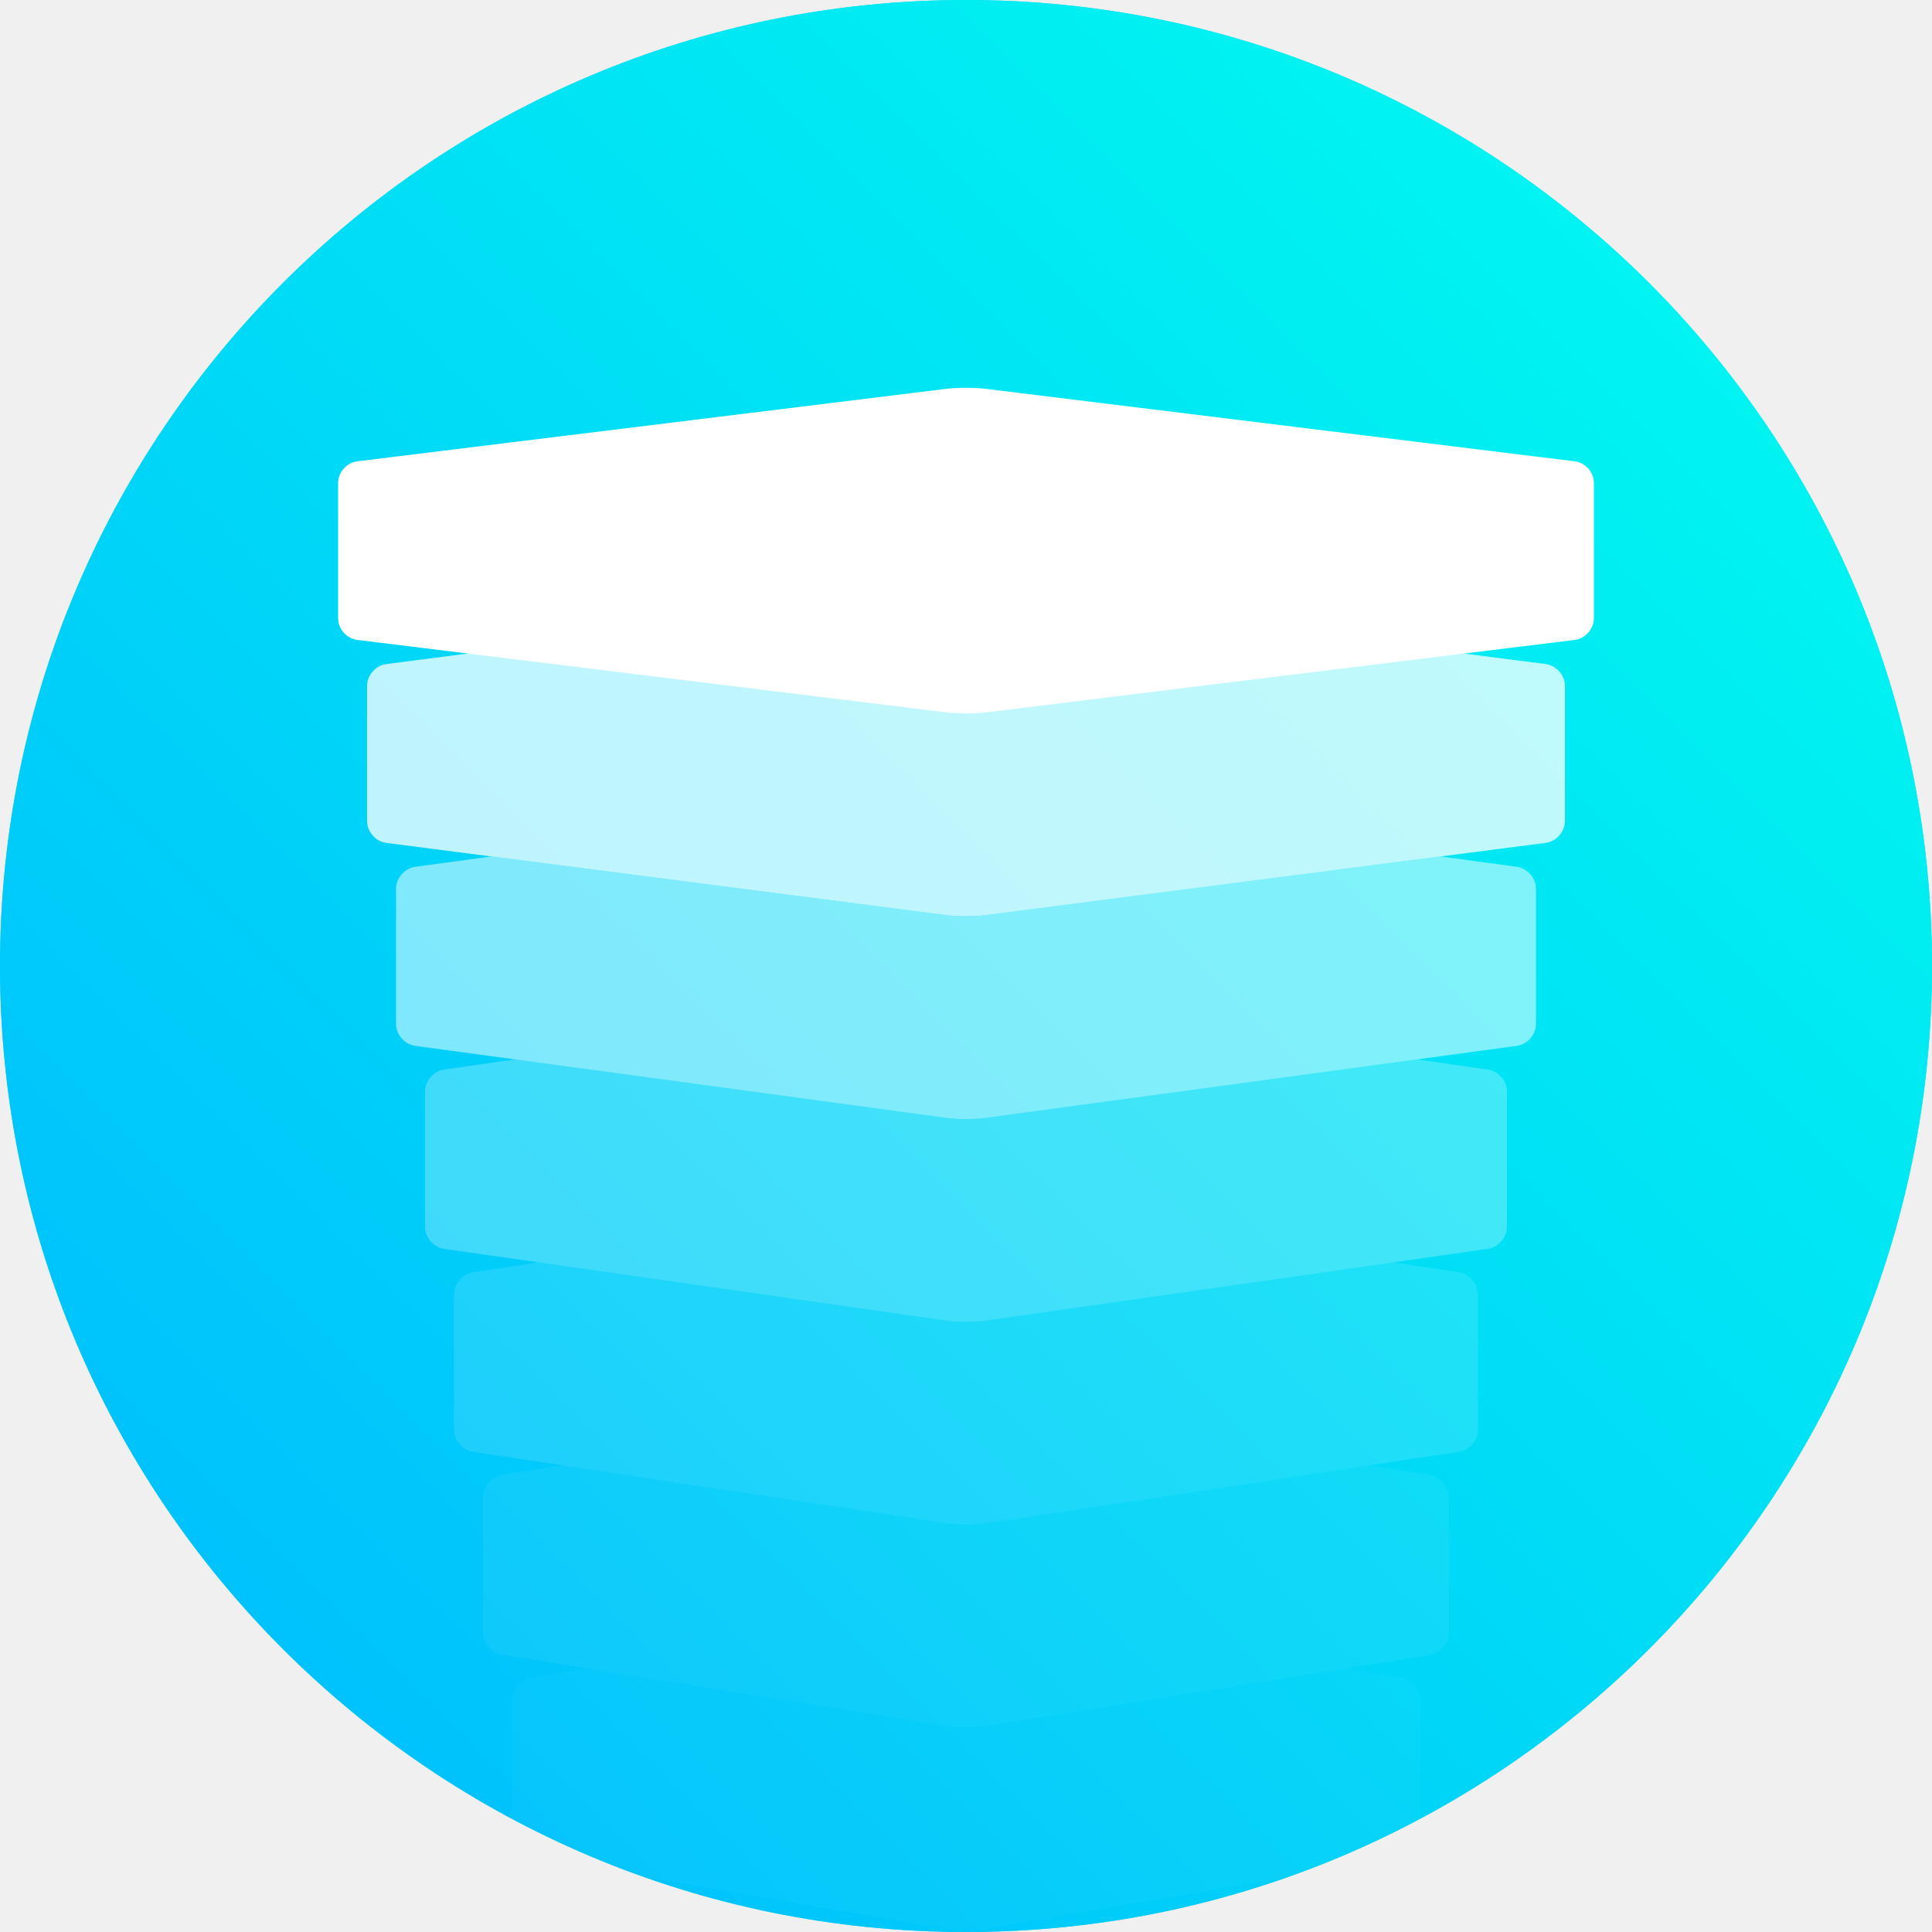
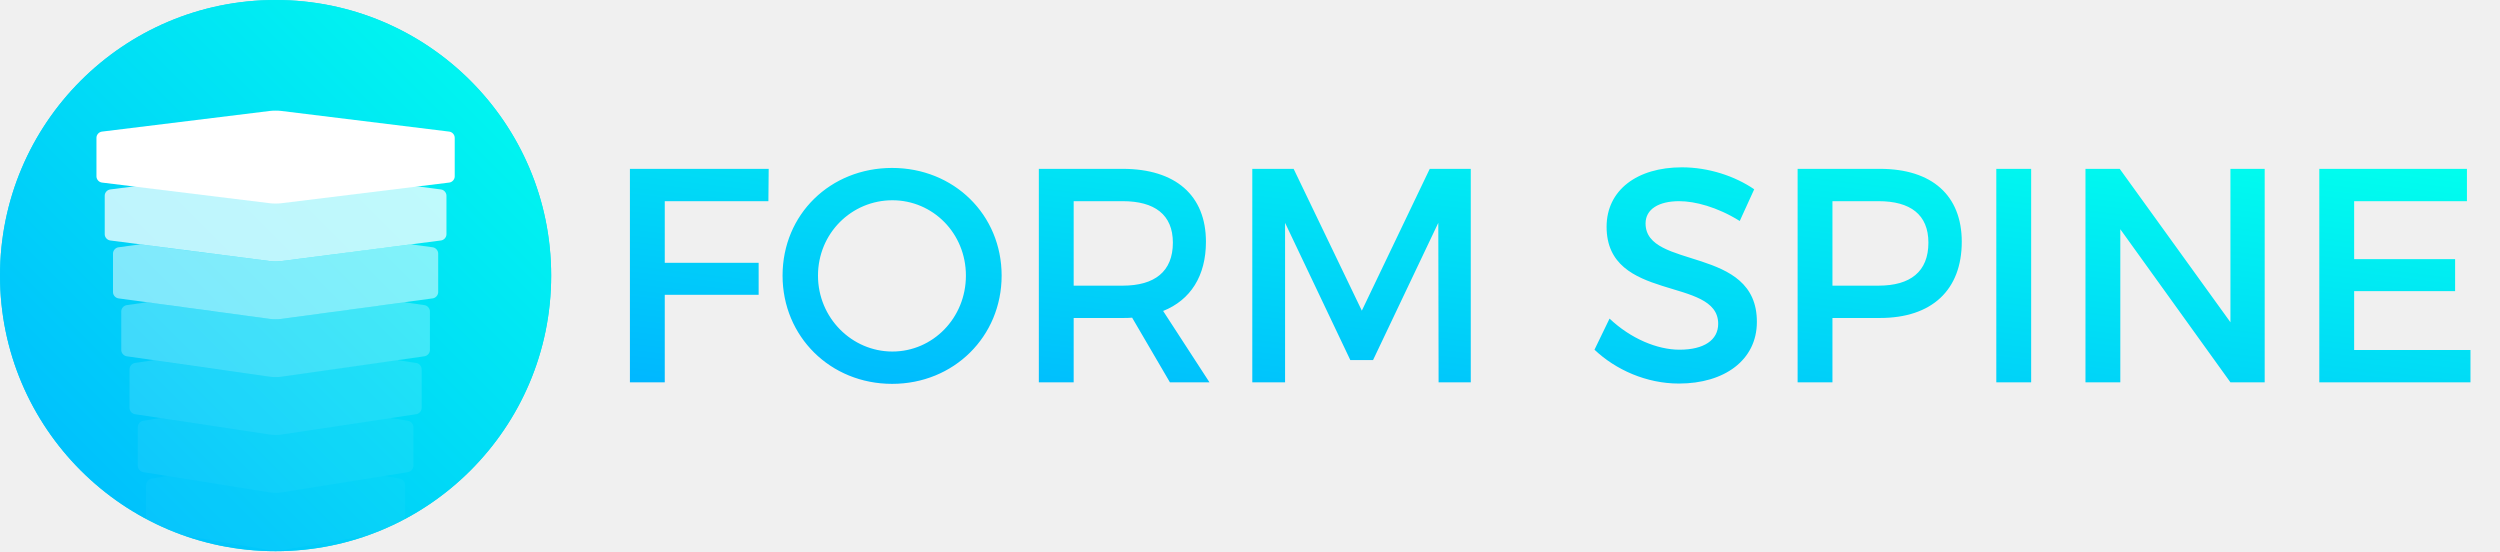
- <svg xmlns="http://www.w3.org/2000/svg" xmlns:xlink="http://www.w3.org/1999/xlink" width="200" height="200" viewBox="0 0 200 200">
+ <svg xmlns="http://www.w3.org/2000/svg" xmlns:xlink="http://www.w3.org/1999/xlink" width="508" height="112" viewBox="0 0 508 112">
  <defs>
    <linearGradient id="b" x1="0%" y1="100%" y2="0%">
      <stop stop-color="#00B7FF" offset="0%" />
      <stop stop-color="#00FFEE" offset="100%" />
    </linearGradient>
-     <circle id="a" cx="100" cy="100" r="100" />
+     <circle id="a" cx="56" cy="56" r="56" />
  </defs>
  <g fill="none" fill-rule="evenodd">
    <mask id="c" fill="white">
      <use xlink:href="#a" />
    </mask>
    <use fill="#27D8E8" xlink:href="#a" />
    <use fill="url(#b)" xlink:href="#a" />
    <g fill="#FFFFFF" mask="url(#c)">
-       <g transform="translate(35 40)">
-         <path d="M104.369,132.701 L110.025,133.664 C111.116,133.85 112,134.893 112,135.995 L112,150.005 C112,151.107 111.124,152.149 110.025,152.336 L66.975,159.664 C65.884,159.85 64.124,159.851 63.025,159.664 L19.975,152.336 C18.884,152.15 18,151.107 18,150.005 L18,135.995 C18,134.893 18.876,133.851 19.975,133.664 L25.631,132.701 L63.025,138.684 C64.111,138.858 65.884,138.858 66.975,138.684 L104.369,132.701 Z" opacity=".03" />
-         <path d="M106.808,111.689 L113.025,112.684 C114.116,112.858 115,113.893 115,114.995 L115,129.005 C115,130.107 114.111,131.142 113.025,131.316 L66.975,138.684 C65.884,138.858 64.111,138.858 63.025,138.684 L16.975,131.316 C15.884,131.142 15,130.107 15,129.005 L15,114.995 C15,113.893 15.889,112.858 16.975,112.684 L23.192,111.689 L63.019,117.701 C64.124,117.868 65.887,117.866 66.981,117.701 L106.808,111.689 Z" opacity=".06" />
-         <path d="M109.248,90.679 L116.019,91.701 C117.113,91.866 118,92.893 118,93.995 L118,108.005 C118,109.107 117.124,110.132 116.019,110.299 L66.981,117.701 C65.887,117.866 64.124,117.868 63.019,117.701 L13.981,110.299 C12.887,110.134 12,109.107 12,108.005 L12,93.995 C12,92.893 12.876,91.868 13.981,91.701 L20.752,90.679 L63.023,96.718 C64.12,96.874 65.885,96.874 66.977,96.718 L109.248,90.679 Z" opacity=".12" />
-         <path d="M111.687,69.67 L119.023,70.718 C120.115,70.874 121,71.893 121,72.995 L121,87.005 C121,88.107 120.12,89.126 119.023,89.282 L66.977,96.718 C65.885,96.874 64.12,96.874 63.023,96.718 L10.977,89.282 C9.885,89.126 9,88.107 9,87.005 L9,72.995 C9,71.893 9.88,70.874 10.977,70.718 L18.313,69.67 L63.02,75.732 C64.12,75.881 65.886,75.88 66.98,75.732 L111.687,69.67 Z" opacity=".25" />
-         <path d="M114.126,48.661 L122.02,49.732 C123.114,49.88 124,50.893 124,51.995 L124,66.005 C124,67.107 123.12,68.119 122.02,68.268 L66.98,75.732 C65.886,75.88 64.12,75.881 63.02,75.732 L7.98,68.268 C6.886,68.12 6,67.107 6,66.005 L6,51.995 C6,50.893 6.88,49.881 7.98,49.732 L15.874,48.661 L63.007,54.743 C64.112,54.885 65.892,54.885 66.993,54.743 L114.126,48.661 Z" opacity=".5" />
-         <path d="M63.007,21.257 C64.108,21.115 65.888,21.115 66.993,21.257 L125.007,28.743 C126.108,28.885 127,29.893 127,30.995 L127,45.005 C127,46.107 126.112,47.115 125.007,47.257 L66.993,54.743 C65.892,54.885 64.112,54.885 63.007,54.743 L4.993,47.257 C3.892,47.115 3,46.107 3,45.005 L3,30.995 C3,29.893 3.888,28.885 4.993,28.743 L63.007,21.257 Z" opacity=".75" />
-         <path d="M63.019,0.244 C64.113,0.109 65.894,0.11 66.981,0.244 L128.019,7.756 C129.113,7.891 130,8.893 130,9.995 L130,24.005 C130,25.107 129.106,26.11 128.019,26.244 L66.981,33.756 C65.887,33.891 64.106,33.89 63.019,33.756 L1.981,26.244 C0.887,26.109 0,25.107 0,24.005 L0,9.995 C0,8.893 0.894,7.89 1.981,7.756 L63.019,0.244 Z" />
+       <g transform="translate(19.6 22.4)">
+         <path d="M58.446,74.313 L61.623,74.853 C62.229,74.956 62.72,75.54 62.72,76.157 L62.72,84.003 C62.72,84.62 62.218,85.205 61.623,85.307 L37.497,89.413 C36.891,89.516 35.898,89.515 35.303,89.413 L11.177,85.307 C10.571,85.204 10.08,84.62 10.08,84.003 L10.08,76.157 C10.08,75.54 10.582,74.955 11.177,74.853 L14.354,74.313 L35.302,77.664 C35.914,77.762 36.891,77.761 37.498,77.664 L58.446,74.313 Z" opacity=".03" />
+         <path d="M59.813,62.546 L63.302,63.104 C63.909,63.201 64.4,63.78 64.4,64.397 L64.4,72.243 C64.4,72.86 63.914,73.438 63.302,73.536 L37.498,77.664 C36.891,77.761 35.914,77.762 35.302,77.664 L9.498,73.536 C8.891,73.439 8.4,72.86 8.4,72.243 L8.4,64.397 C8.4,63.78 8.886,63.202 9.498,63.104 L12.987,62.546 L35.291,65.913 C35.91,66.006 36.897,66.005 37.509,65.913 L59.813,62.546 Z" opacity=".06" />
+         <path d="M61.179,50.78 L64.971,51.353 C65.583,51.445 66.08,52.02 66.08,52.637 L66.08,60.483 C66.08,61.1 65.59,61.674 64.971,61.767 L37.509,65.913 C36.897,66.005 35.91,66.006 35.291,65.913 L7.829,61.767 C7.217,61.675 6.72,61.1 6.72,60.483 L6.72,52.637 C6.72,52.02 7.21,51.446 7.829,51.353 L11.621,50.78 L35.284,54.161 C35.907,54.25 36.9,54.249 37.516,54.161 L61.179,50.78 Z" opacity=".12" />
+         <path d="M62.545,39.015 L66.644,39.601 C67.26,39.689 67.76,40.26 67.76,40.877 L67.76,48.723 C67.76,49.34 67.267,49.91 66.644,49.999 L37.516,54.161 C36.9,54.249 35.907,54.25 35.284,54.161 L6.156,49.999 C5.54,49.911 5.04,49.34 5.04,48.723 L5.04,40.877 C5.04,40.26 5.533,39.69 6.156,39.601 L10.255,39.015 L35.282,42.408 C35.907,42.493 36.901,42.492 37.518,42.408 L62.545,39.015 Z" opacity=".25" />
+         <path d="M63.911,27.25 L68.322,27.848 C68.939,27.932 69.44,28.5 69.44,29.117 L69.44,36.963 C69.44,37.58 68.947,38.147 68.322,38.232 L37.518,42.408 C36.901,42.492 35.907,42.493 35.282,42.408 L4.478,38.232 C3.861,38.148 3.36,37.58 3.36,36.963 L3.36,29.117 C3.36,28.5 3.853,27.933 4.478,27.848 L8.889,27.25 L35.284,30.656 C35.909,30.737 36.9,30.736 37.516,30.656 L63.911,27.25 Z" opacity=".5" />
+         <path d="M35.284,11.904 C35.9,11.824 36.891,11.823 37.516,11.904 L70.004,16.096 C70.62,16.176 71.12,16.74 71.12,17.357 L71.12,25.203 C71.12,25.82 70.629,26.383 70.004,26.464 L37.516,30.656 C36.9,30.736 35.909,30.737 35.284,30.656 L2.796,26.464 C2.18,26.384 1.68,25.82 1.68,25.203 L1.68,17.357 C1.68,16.74 2.171,16.177 2.796,16.096 L35.284,11.904 Z" opacity=".75" />
+         <path d="M35.291,0.137 C35.903,0.061 36.901,0.062 37.509,0.137 L71.691,4.343 C72.303,4.419 72.8,4.98 72.8,5.597 L72.8,13.443 C72.8,14.06 72.299,14.622 71.691,14.697 L37.509,18.903 C36.897,18.979 35.899,18.978 35.291,18.903 L1.109,14.697 C0.497,14.621 0,14.06 0,13.443 L0,5.597 C0,4.98 0.501,4.418 1.109,4.343 L35.291,0.137 Z" />
      </g>
    </g>
+     <path fill="url(#b)" d="M128,34.31 L128,77.69 L135.079,77.69 L135.079,59.904 L154.157,59.904 L154.157,53.397 L135.079,53.397 L135.079,40.879 L156.137,40.879 L156.197,34.31 L128,34.31 Z M181.274,34.124 C193.813,34.124 203.532,43.606 203.532,56 C203.532,68.394 193.813,78 181.274,78 C168.736,78 159.017,68.394 159.017,56 C159.017,43.544 168.736,34.124 181.274,34.124 Z M181.334,40.693 C173.055,40.693 166.216,47.386 166.216,56 C166.216,64.614 173.115,71.431 181.334,71.431 C189.553,71.431 196.273,64.614 196.273,56 C196.273,47.386 189.553,40.693 181.334,40.693 Z M245.767,77.69 L237.728,77.69 L230.049,64.552 C229.449,64.614 228.789,64.614 228.129,64.614 L218.17,64.614 L218.17,77.69 L211.091,77.69 L211.091,34.31 L228.129,34.31 C238.868,34.31 245.047,39.701 245.047,49.121 C245.047,56.062 241.928,60.958 236.348,63.189 L245.767,77.69 Z M218.17,58.045 L228.129,58.045 C234.609,58.045 238.328,55.194 238.328,49.307 C238.328,43.606 234.609,40.879 228.129,40.879 L218.17,40.879 L218.17,58.045 Z M254.466,34.31 L254.466,77.69 L261.126,77.69 L261.126,45.279 L274.384,73.166 L279.004,73.166 L292.262,45.279 L292.322,77.69 L298.862,77.69 L298.862,34.31 L290.523,34.31 L276.724,63.127 L262.866,34.31 L254.466,34.31 Z M353.516,44.907 L356.456,38.462 C352.556,35.797 347.217,34 341.757,34 C332.638,34 326.459,38.648 326.459,46.085 C326.459,61.515 349.136,56.124 349.136,65.792 C349.136,69.138 346.197,71.059 341.277,71.059 C336.778,71.059 331.378,68.828 327.059,64.738 L323.999,71.059 C328.319,75.149 334.558,77.938 341.157,77.938 C350.396,77.938 356.996,73.166 356.996,65.42 C357.056,49.803 334.378,54.885 334.378,45.403 C334.378,42.49 337.078,40.879 341.217,40.879 C344.397,40.879 348.956,42.056 353.516,44.907 Z M382.013,34.31 C392.572,34.31 398.631,39.701 398.631,49.121 C398.631,58.913 392.572,64.614 382.013,64.614 L372.354,64.614 L372.354,77.69 L365.275,77.69 L365.275,34.31 L382.013,34.31 Z M381.713,58.045 C388.192,58.045 391.852,55.194 391.852,49.307 C391.852,43.606 388.192,40.879 381.713,40.879 L372.354,40.879 L372.354,58.045 L381.713,58.045 Z M405.65,34.31 L405.65,77.69 L412.73,77.69 L412.73,34.31 L405.65,34.31 Z M423.768,34.31 L423.768,77.69 L430.848,77.69 L430.848,46.58 L453.225,77.69 L460.184,77.69 L460.184,34.31 L453.225,34.31 L453.225,65.482 L430.728,34.31 L423.768,34.31 Z M471.283,34.31 L471.283,77.69 L502,77.69 L502,71.121 L478.363,71.121 L478.363,59.161 L498.88,59.161 L498.88,52.654 L478.363,52.654 L478.363,40.879 L501.28,40.879 L501.28,34.31 L471.283,34.31 Z" />
  </g>
</svg>
